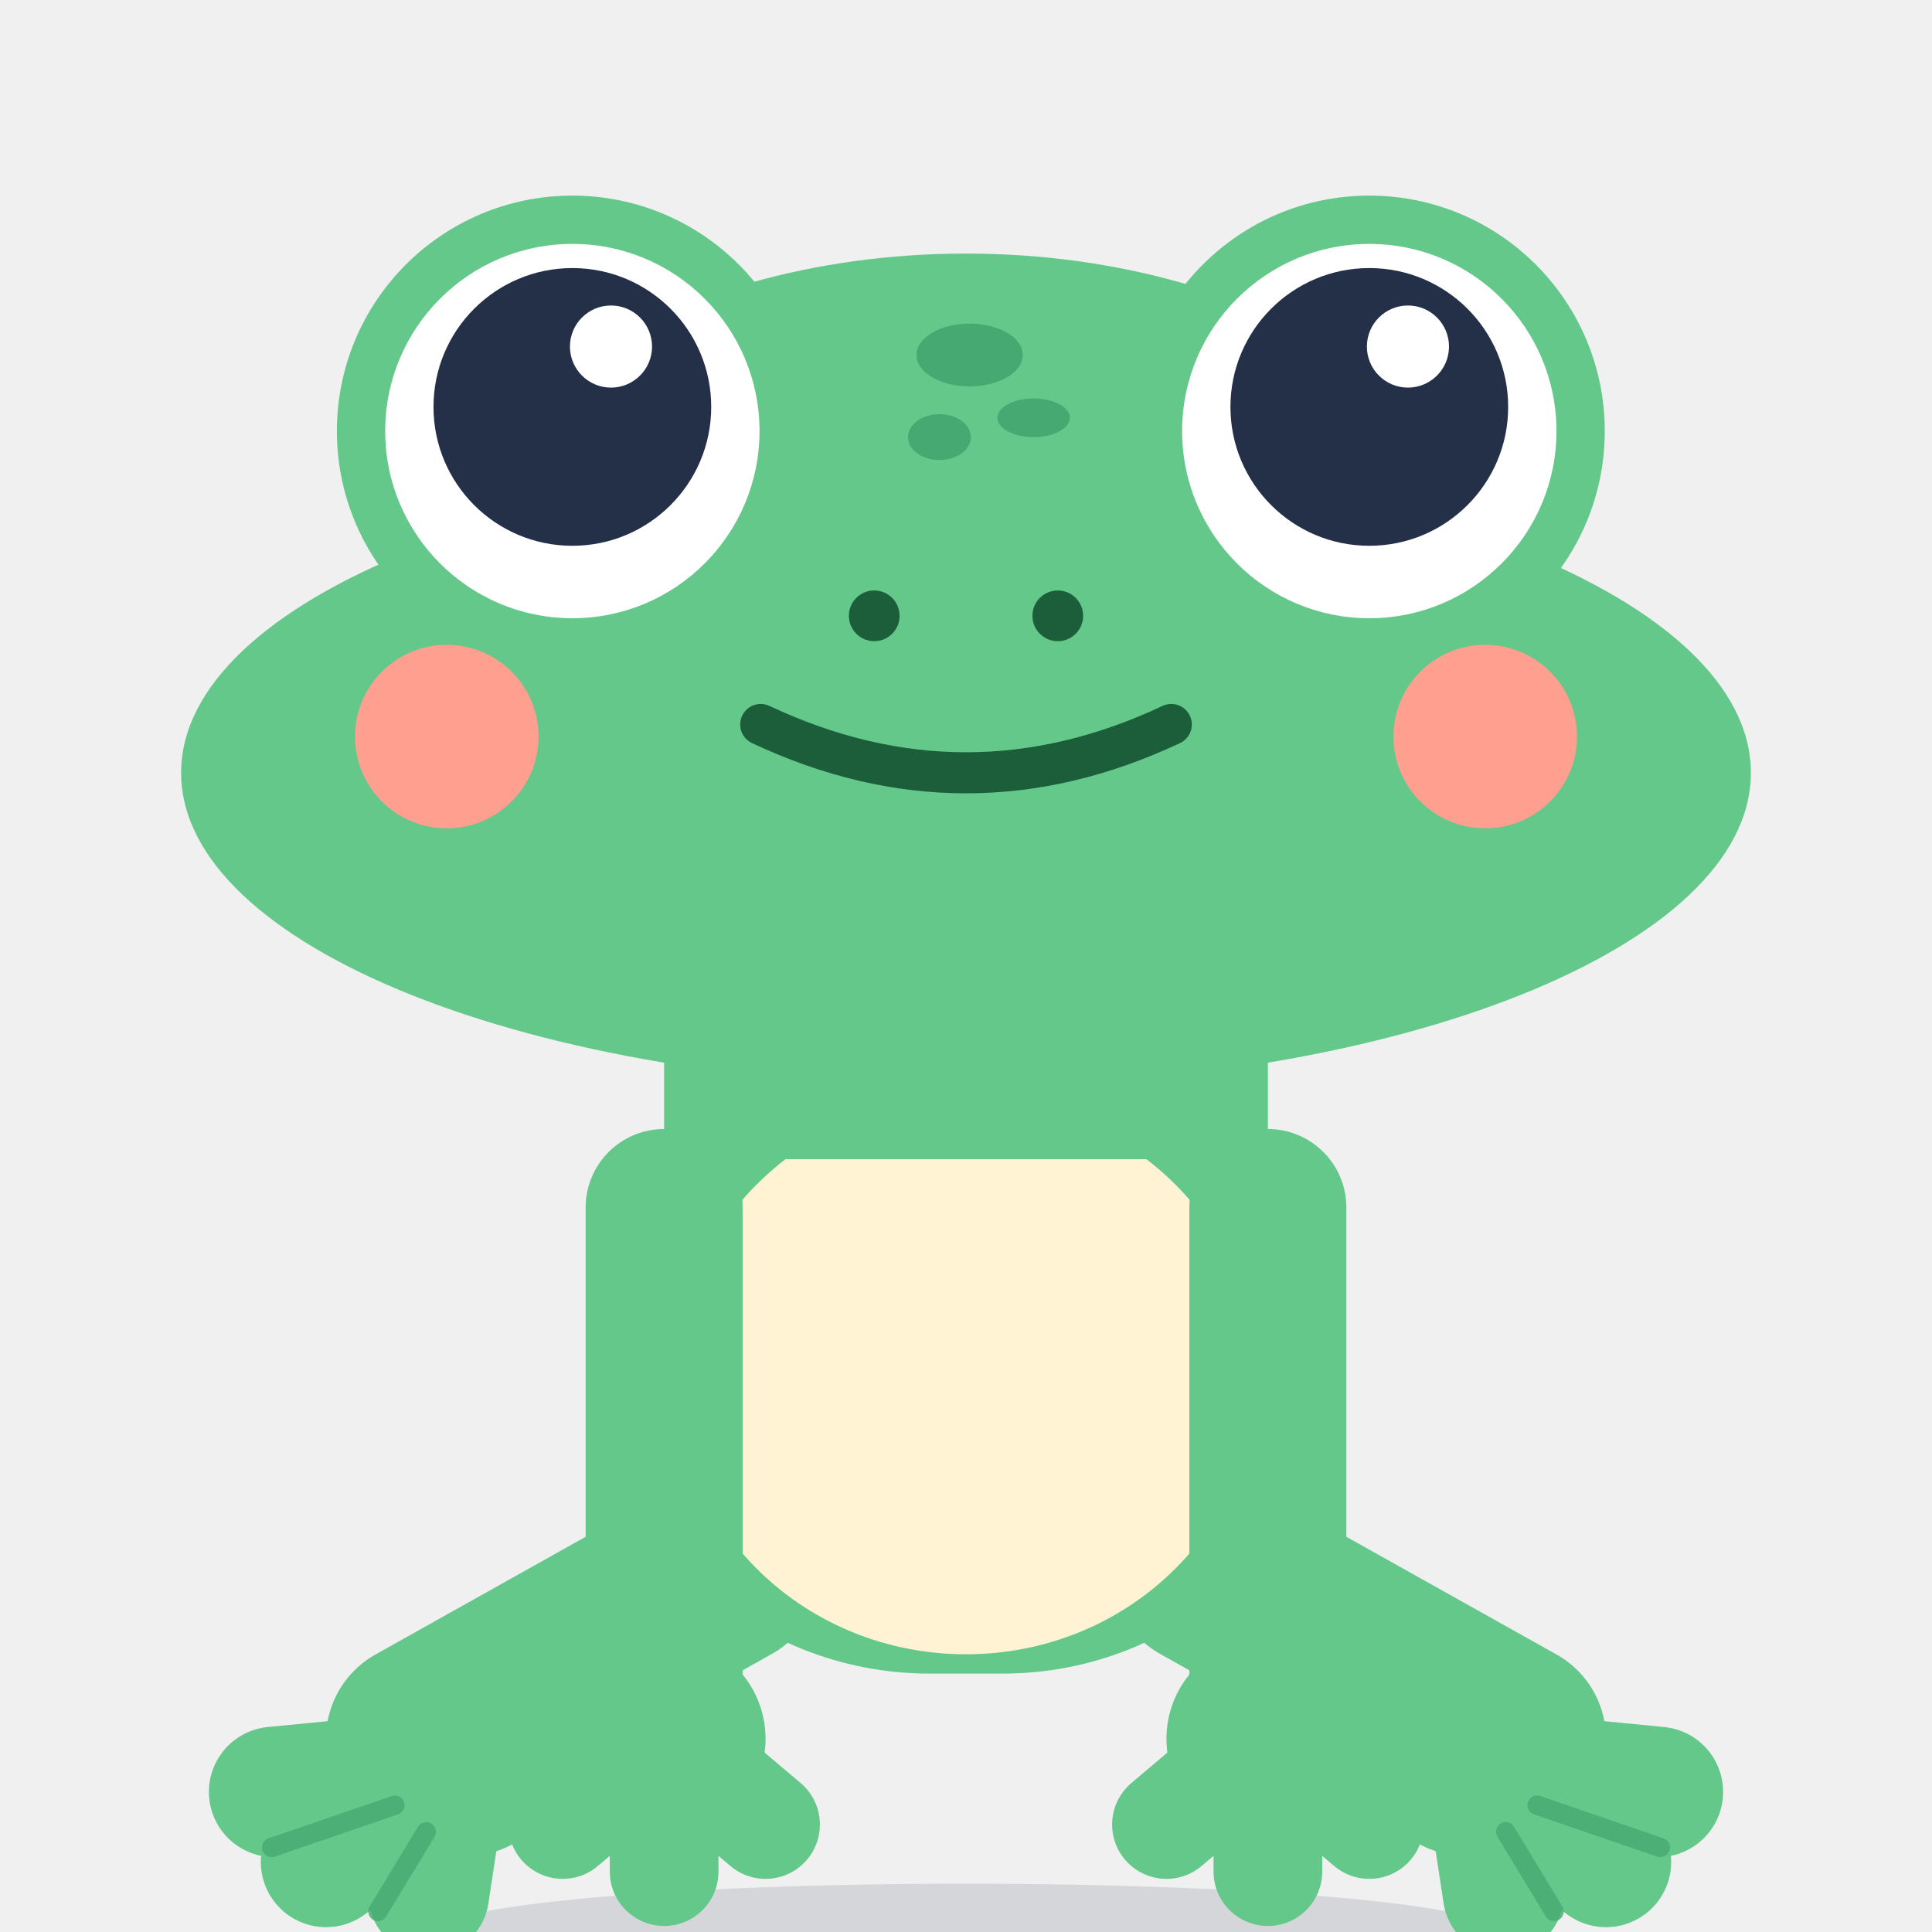
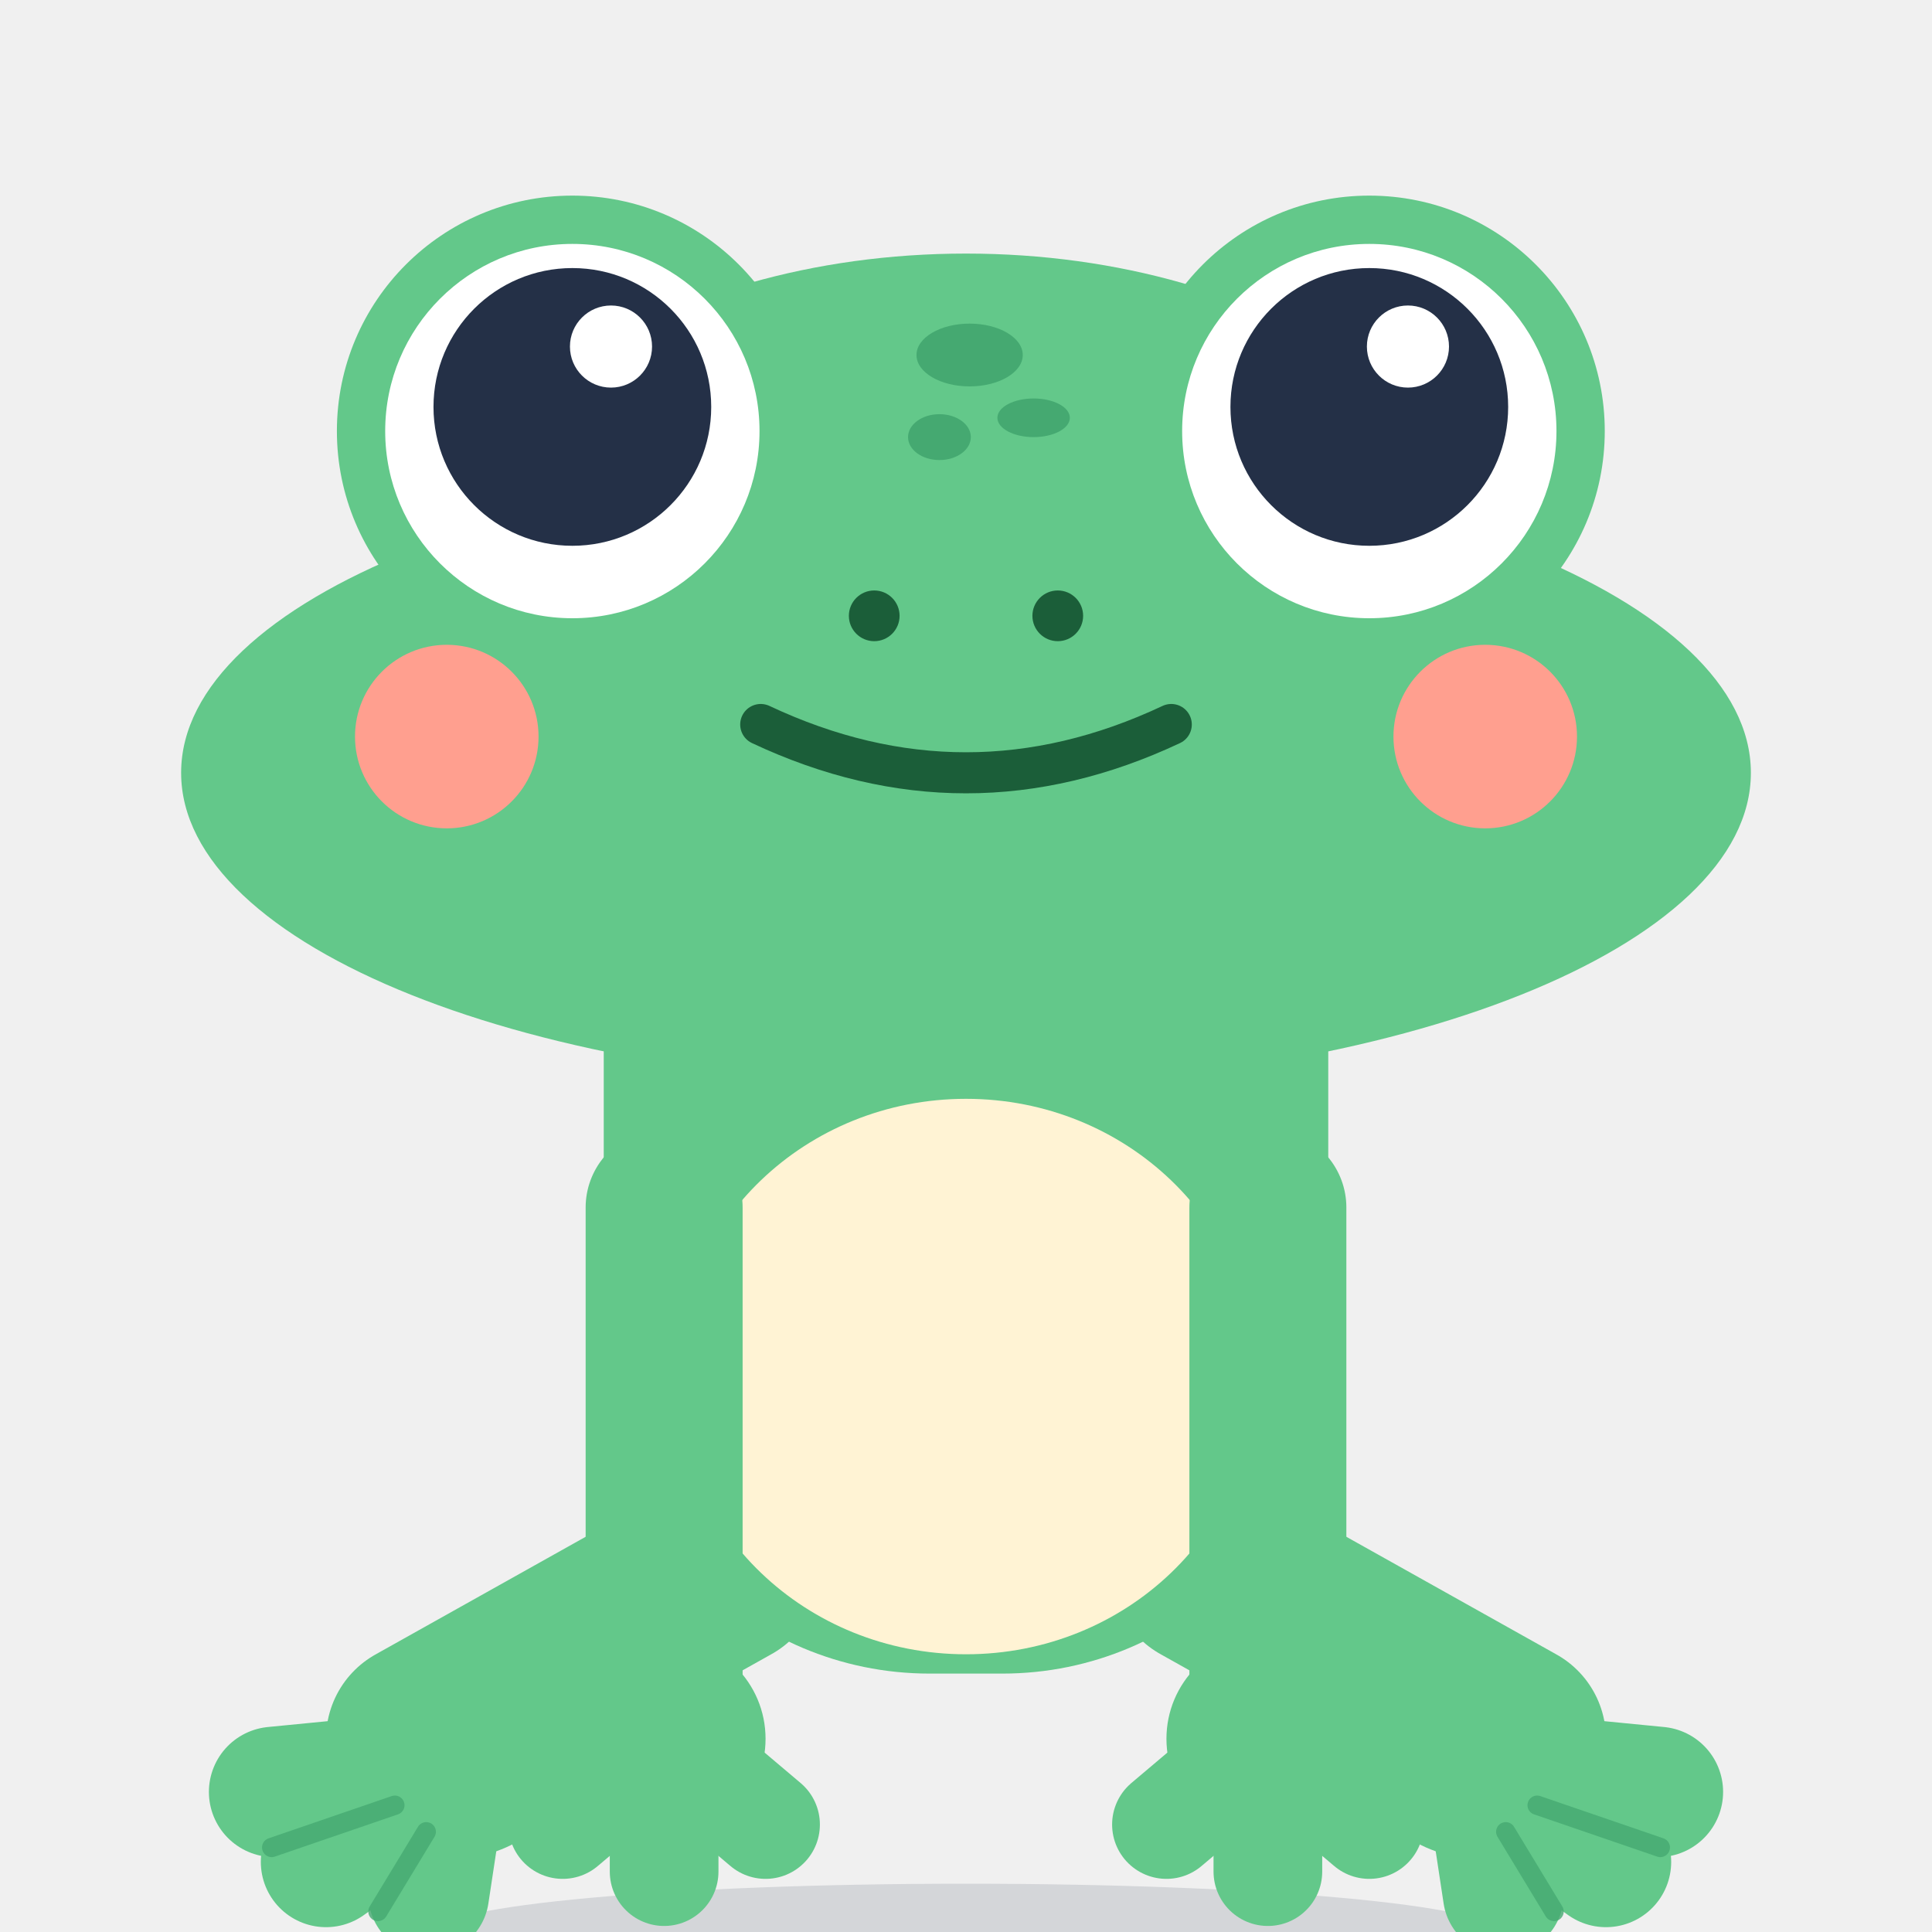
<svg xmlns="http://www.w3.org/2000/svg" viewBox="0 0 512 512" width="512" height="512">
  <g transform="translate(16 0) scale(3.2)">
    <ellipse cx="75" cy="160" rx="44" ry="4" fill="#243047" opacity="0.14" />
    <g transform="translate(0 10) translate(75 100) rotate(0) translate(-75 -100)">
      <g>
        <line x1="55" y1="120" x2="30" y2="134" stroke="#63C88A" stroke-width="16" stroke-linecap="round" />
        <ellipse cx="32" cy="137" rx="9.5" ry="7" fill="#63C88A" />
        <line x1="32" y1="137" x2="17.7" y2="138.4" stroke="#63C88A" stroke-width="10.8" stroke-linecap="round" />
        <line x1="32" y1="137" x2="22.0" y2="144.2" stroke="#63C88A" stroke-width="10.8" stroke-linecap="round" />
        <line x1="32" y1="137" x2="30.5" y2="146.9" stroke="#63C88A" stroke-width="10" stroke-linecap="round" />
        <line x1="27.7" y1="139.5" x2="17.5" y2="143.0" stroke="#45A971" stroke-width="1.6" stroke-linecap="round" opacity="0.8" />
        <line x1="30.3" y1="141.7" x2="26.3" y2="148.3" stroke="#45A971" stroke-width="1.6" stroke-linecap="round" opacity="0.8" />
      </g>
      <g>
        <line x1="95" y1="120" x2="120" y2="134" stroke="#63C88A" stroke-width="16" stroke-linecap="round" />
        <ellipse cx="118" cy="137" rx="9.5" ry="7" fill="#63C88A" />
        <line x1="118" y1="137" x2="132.3" y2="138.4" stroke="#63C88A" stroke-width="10.8" stroke-linecap="round" />
        <line x1="118" y1="137" x2="128.0" y2="144.2" stroke="#63C88A" stroke-width="10.8" stroke-linecap="round" />
        <line x1="118" y1="137" x2="119.5" y2="146.9" stroke="#63C88A" stroke-width="10" stroke-linecap="round" />
        <line x1="122.3" y1="139.5" x2="132.5" y2="143.0" stroke="#45A971" stroke-width="1.6" stroke-linecap="round" opacity="0.8" />
        <line x1="119.7" y1="141.7" x2="123.7" y2="148.3" stroke="#45A971" stroke-width="1.6" stroke-linecap="round" opacity="0.8" />
      </g>
-       <rect x="45" y="77.4" width="60" height="51.2" rx="27" fill="#63C88A" />
+       <path d="M 45 59.4 H 105 V 101.6 A 27 27 0 0 1 78 128.6 H 72 A 27 27 0 0 1 45 101.6 Z" fill="#63C88A" />
      <ellipse cx="75" cy="104" rx="24" ry="23" fill="#FFF3D4" />
      <g>
        <line x1="50" y1="90" x2="50" y2="134" stroke="#63C88A" stroke-width="13" stroke-linecap="round" />
        <circle cx="50" cy="134" r="8.4" fill="#63C88A" />
        <line x1="50" y1="134" x2="58.4" y2="141.1" stroke="#63C88A" stroke-width="9" stroke-linecap="round" />
        <line x1="50" y1="134" x2="50.0" y2="145.0" stroke="#63C88A" stroke-width="9" stroke-linecap="round" />
        <line x1="50" y1="134" x2="41.6" y2="141.1" stroke="#63C88A" stroke-width="9" stroke-linecap="round" />
      </g>
      <g>
        <line x1="100" y1="90" x2="100" y2="134" stroke="#63C88A" stroke-width="13" stroke-linecap="round" />
        <circle cx="100" cy="134" r="8.4" fill="#63C88A" />
        <line x1="100" y1="134" x2="108.4" y2="141.1" stroke="#63C88A" stroke-width="9" stroke-linecap="round" />
        <line x1="100" y1="134" x2="100.0" y2="145.0" stroke="#63C88A" stroke-width="9" stroke-linecap="round" />
        <line x1="100" y1="134" x2="91.6" y2="141.1" stroke="#63C88A" stroke-width="9" stroke-linecap="round" />
      </g>
      <g transform="rotate(0 75 50)">
        <ellipse cx="75" cy="42" rx="46" ry="31" fill="#63C88A" />
        <ellipse cx="75" cy="54" rx="65" ry="26" fill="#63C88A" />
        <circle cx="42.4" cy="25.7" r="19.5" fill="#63C88A" />
        <circle cx="108.4" cy="25.7" r="19.5" fill="#63C88A" />
-         <rect x="50" y="66" width="50" height="20" fill="#63C88A" />
      </g>
      <g transform="rotate(0 75 50)">
        <ellipse cx="75.3" cy="19.4" rx="4.4" ry="2.6" fill="#45A971" />
        <ellipse cx="72.8" cy="26.2" rx="2.6" ry="1.9" fill="#45A971" />
        <ellipse cx="80.6" cy="24.6" rx="3.0" ry="1.6" fill="#45A971" />
        <g>
          <clipPath id="eyeClip42">
            <circle cx="42.4" cy="25.7" r="15.5" />
          </clipPath>
          <circle cx="42.4" cy="25.7" r="15.5" fill="#FFFFFF" />
          <g clip-path="url(#eyeClip42)">
            <circle cx="42.4" cy="23.7" r="11.5" fill="#243047" />
            <circle cx="45.6" cy="18.7" r="3.4" fill="#FFFFFF" />
          </g>
        </g>
        <g>
          <clipPath id="eyeClip108">
            <circle cx="108.4" cy="25.7" r="15.5" />
          </clipPath>
          <circle cx="108.4" cy="25.7" r="15.5" fill="#FFFFFF" />
          <g clip-path="url(#eyeClip108)">
            <circle cx="108.4" cy="23.7" r="11.5" fill="#243047" />
            <circle cx="111.6" cy="18.7" r="3.4" fill="#FFFFFF" />
          </g>
        </g>
        <circle cx="32" cy="51" r="7.6" fill="#FF9F8F" />
        <circle cx="118" cy="51" r="7.6" fill="#FF9F8F" />
        <circle cx="67.4" cy="41" r="2.1" fill="#1B5E39" />
        <circle cx="82.6" cy="41" r="2.1" fill="#1B5E39" />
        <path d="M 58 50 Q 75 58 92 50" fill="none" stroke="#1B5E39" stroke-width="3.4" stroke-linecap="round" />
      </g>
    </g>
  </g>
</svg>
